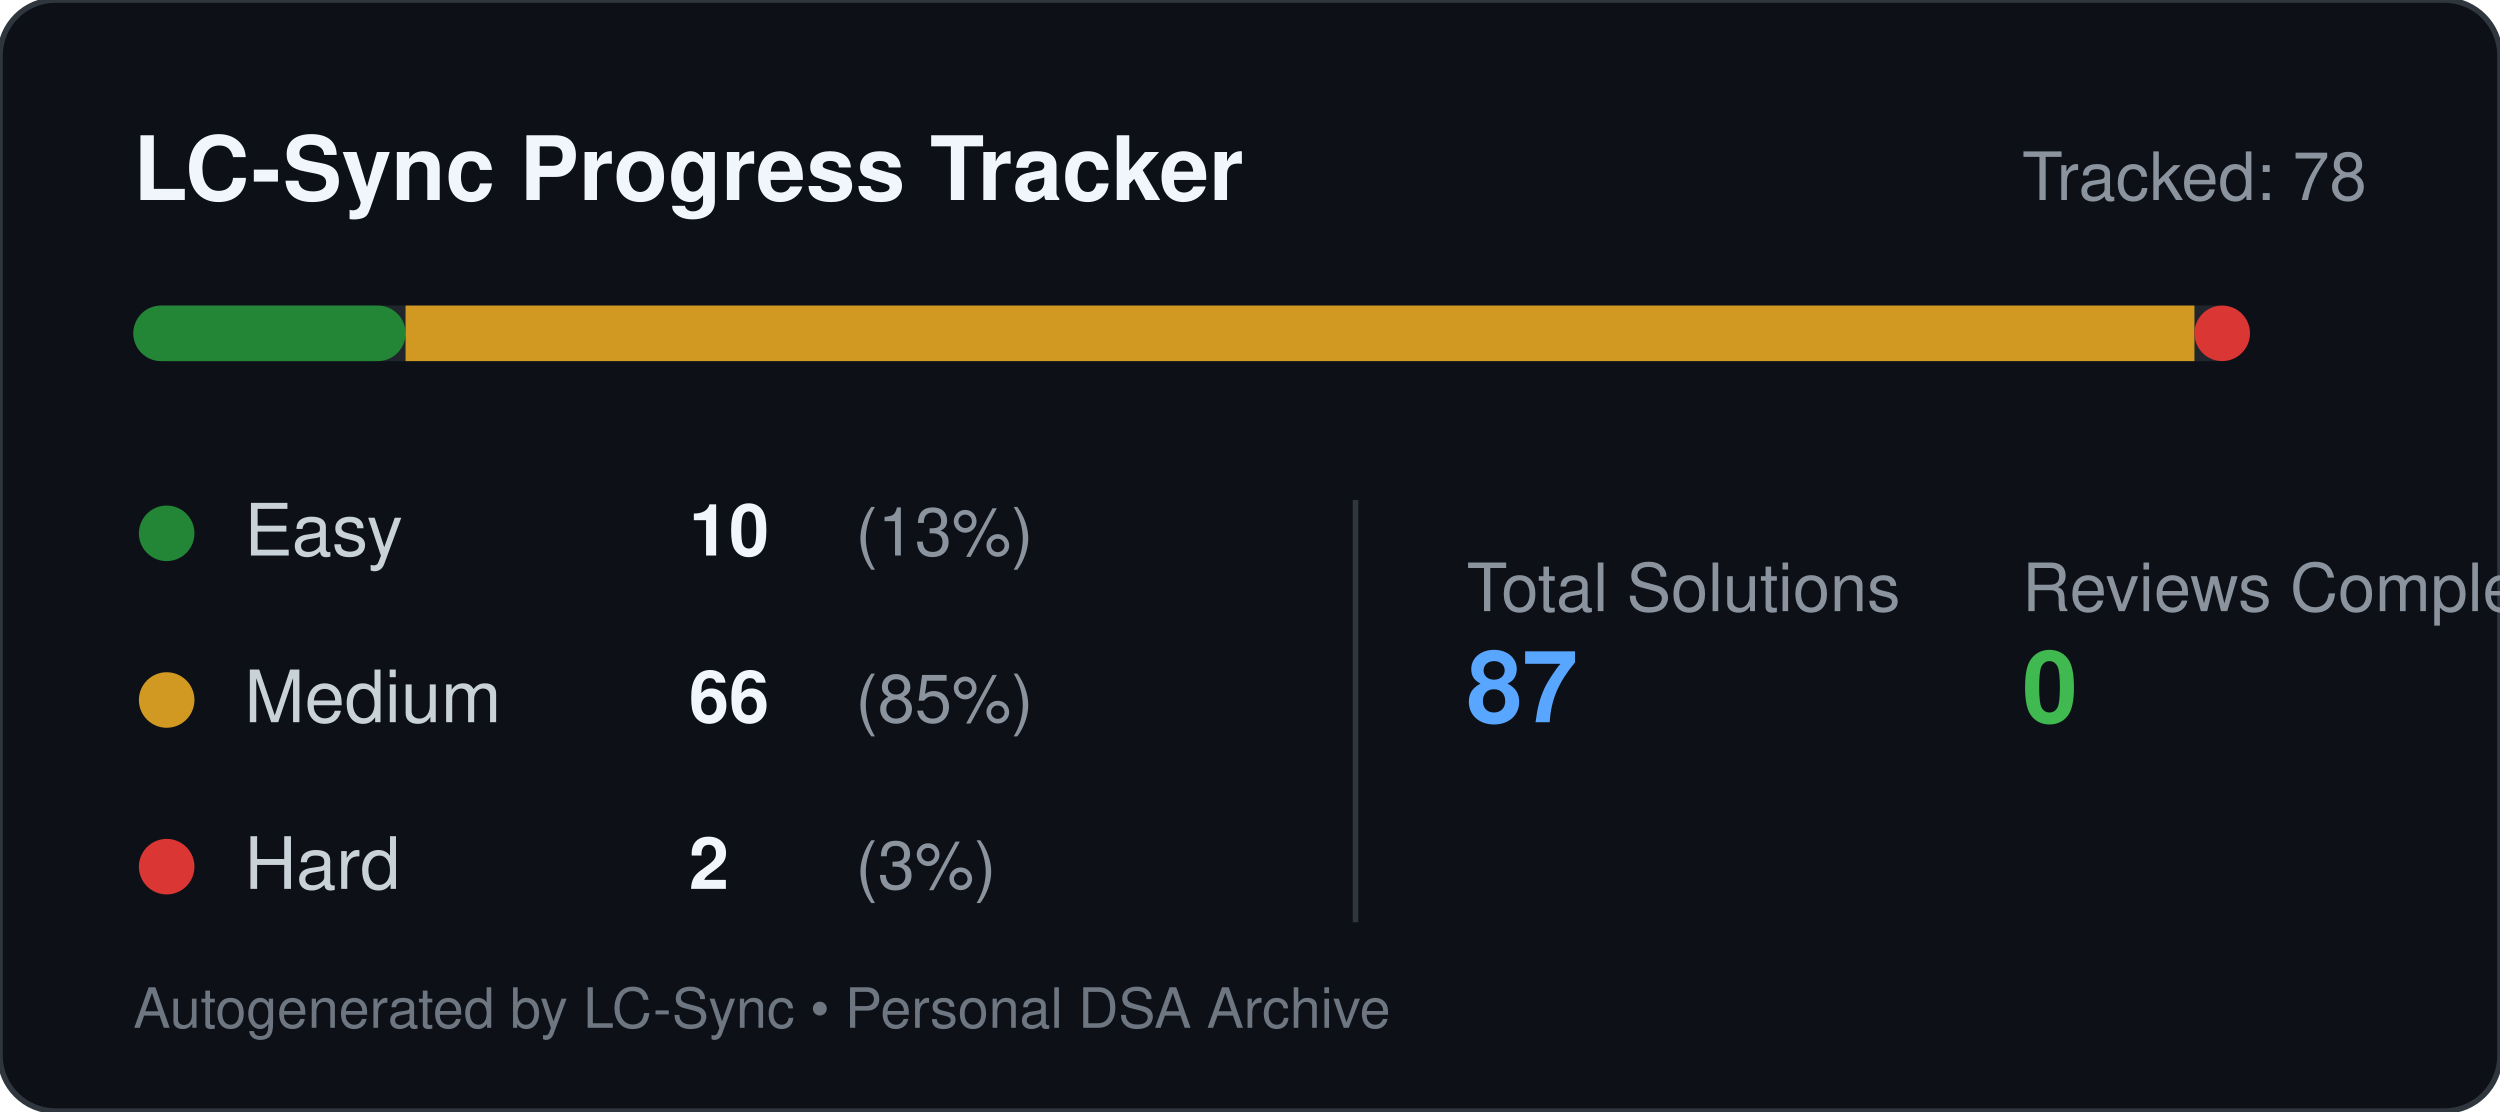
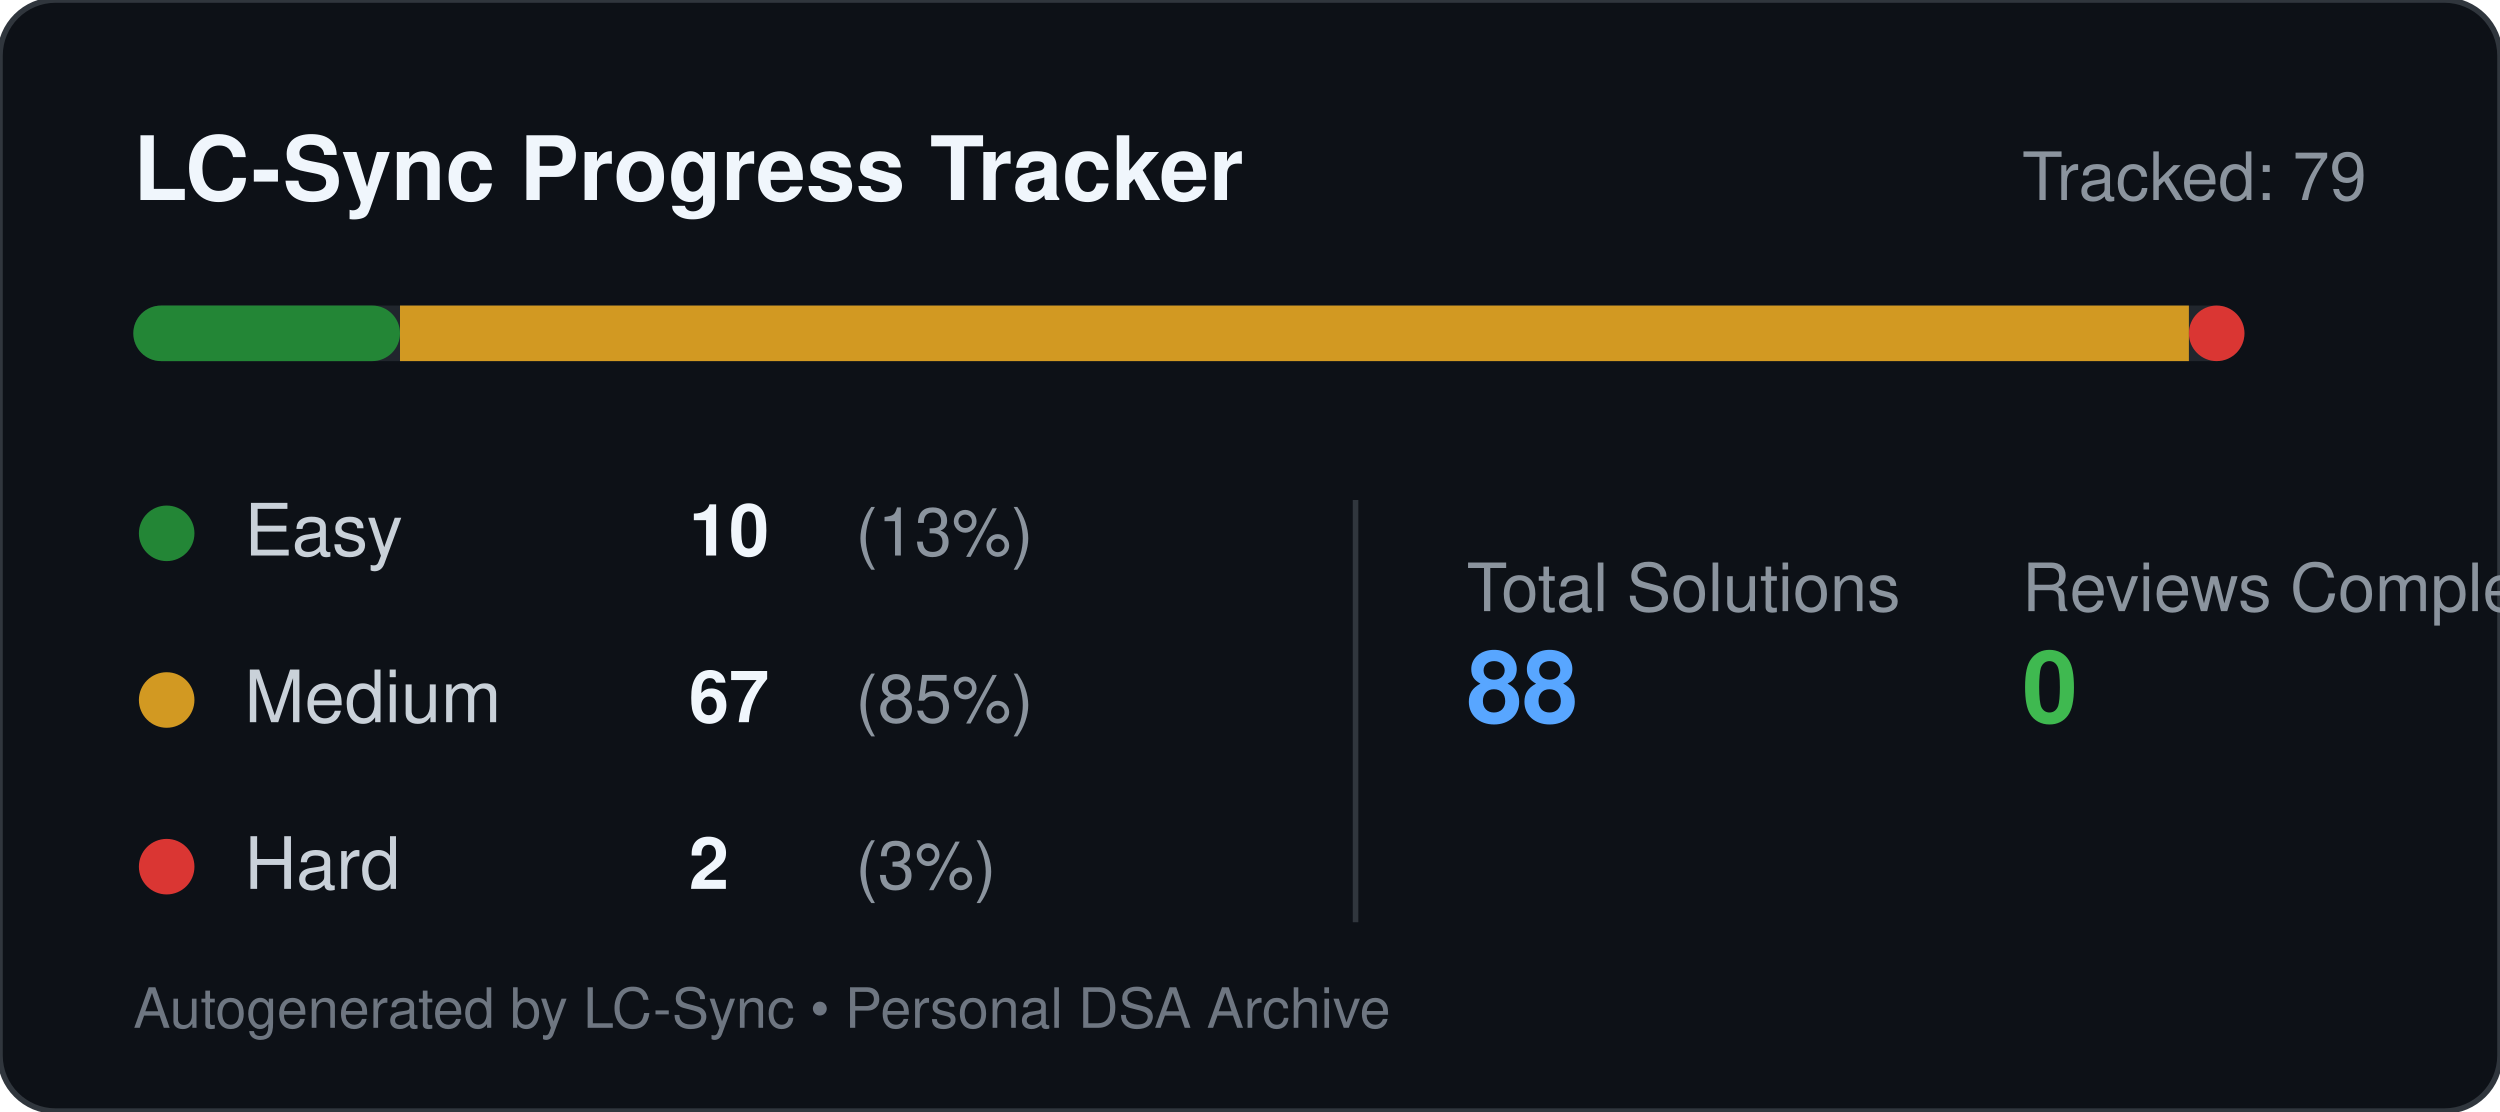
<svg xmlns="http://www.w3.org/2000/svg" width="450" height="200" viewBox="0 0 450 200" fill="none">
  <rect width="450" height="200" rx="10" fill="#0d1117" stroke="#30363d" stroke-width="1" />
  <text x="24" y="36" fill="#f0f6fc" font-family="-apple-system, BlinkMacSystemFont, 'Segoe UI', Helvetica, Arial, sans-serif" font-size="16" font-weight="600">LC-Sync Progress Tracker</text>
-   <text x="426" y="36" text-anchor="end" fill="#8b949e" font-family="-apple-system, BlinkMacSystemFont, 'Segoe UI', Helvetica, Arial, sans-serif" font-size="12">Tracked: 78</text>
+   <text x="426" y="36" text-anchor="end" fill="#8b949e" font-family="-apple-system, BlinkMacSystemFont, 'Segoe UI', Helvetica, Arial, sans-serif" font-size="12">Tracked: 79</text>
  <g transform="translate(24, 55)">
    <rect width="380" height="10" rx="5" fill="#21262d" />
-     <rect x="0" y="0" width="49" height="10" rx="5" fill="#238636" />
-     <rect x="49" y="0" width="322" height="10" fill="#d29922" />
-     <rect x="371" y="0" width="10" height="10" rx="5" fill="#da3633" />
+     <rect x="0" y="0" width="48" height="10" rx="5" fill="#238636" />
+     <rect x="48" y="0" width="322" height="10" fill="#d29922" />
+     <rect x="370" y="0" width="10" height="10" rx="5" fill="#da3633" />
  </g>
  <g transform="translate(24, 90)" font-family="-apple-system, BlinkMacSystemFont, 'Segoe UI', Helvetica, Arial, sans-serif">
    <circle cx="6" cy="6" r="5" fill="#238636" />
    <text x="20" y="10" fill="#c9d1d9" font-size="13">Easy</text>
    <text x="100" y="10" fill="#f0f6fc" font-size="13" font-weight="600">10</text>
    <text x="130" y="10" fill="#8b949e" font-size="12">(13%)</text>
    <circle cx="6" cy="36" r="5" fill="#d29922" />
    <text x="20" y="40" fill="#c9d1d9" font-size="13">Medium</text>
-     <text x="100" y="40" fill="#f0f6fc" font-size="13" font-weight="600">66</text>
+     <text x="100" y="40" fill="#f0f6fc" font-size="13" font-weight="600">67</text>
    <text x="130" y="40" fill="#8b949e" font-size="12">(85%)</text>
    <circle cx="6" cy="66" r="5" fill="#da3633" />
    <text x="20" y="70" fill="#c9d1d9" font-size="13">Hard</text>
    <text x="100" y="70" fill="#f0f6fc" font-size="13" font-weight="600">2</text>
    <text x="130" y="70" fill="#8b949e" font-size="12">(3%)</text>
    <line x1="220" y1="0" x2="220" y2="76" stroke="#30363d" stroke-width="1" />
    <text x="240" y="20" fill="#8b949e" font-size="12">Total Solutions</text>
-     <text x="240" y="40" fill="#58a6ff" font-size="18" font-weight="600">87</text>
+     <text x="240" y="40" fill="#58a6ff" font-size="18" font-weight="600">88</text>
    <text x="340" y="20" fill="#8b949e" font-size="12">Reviews Completed</text>
    <text x="340" y="40" fill="#3fb950" font-size="18" font-weight="600">0</text>
  </g>
  <text x="24" y="185" fill="#6e7681" font-family="-apple-system, BlinkMacSystemFont, 'Segoe UI', Helvetica, Arial, sans-serif" font-size="10">Autogenerated by LC-Sync • Personal DSA Archive</text>
</svg>
